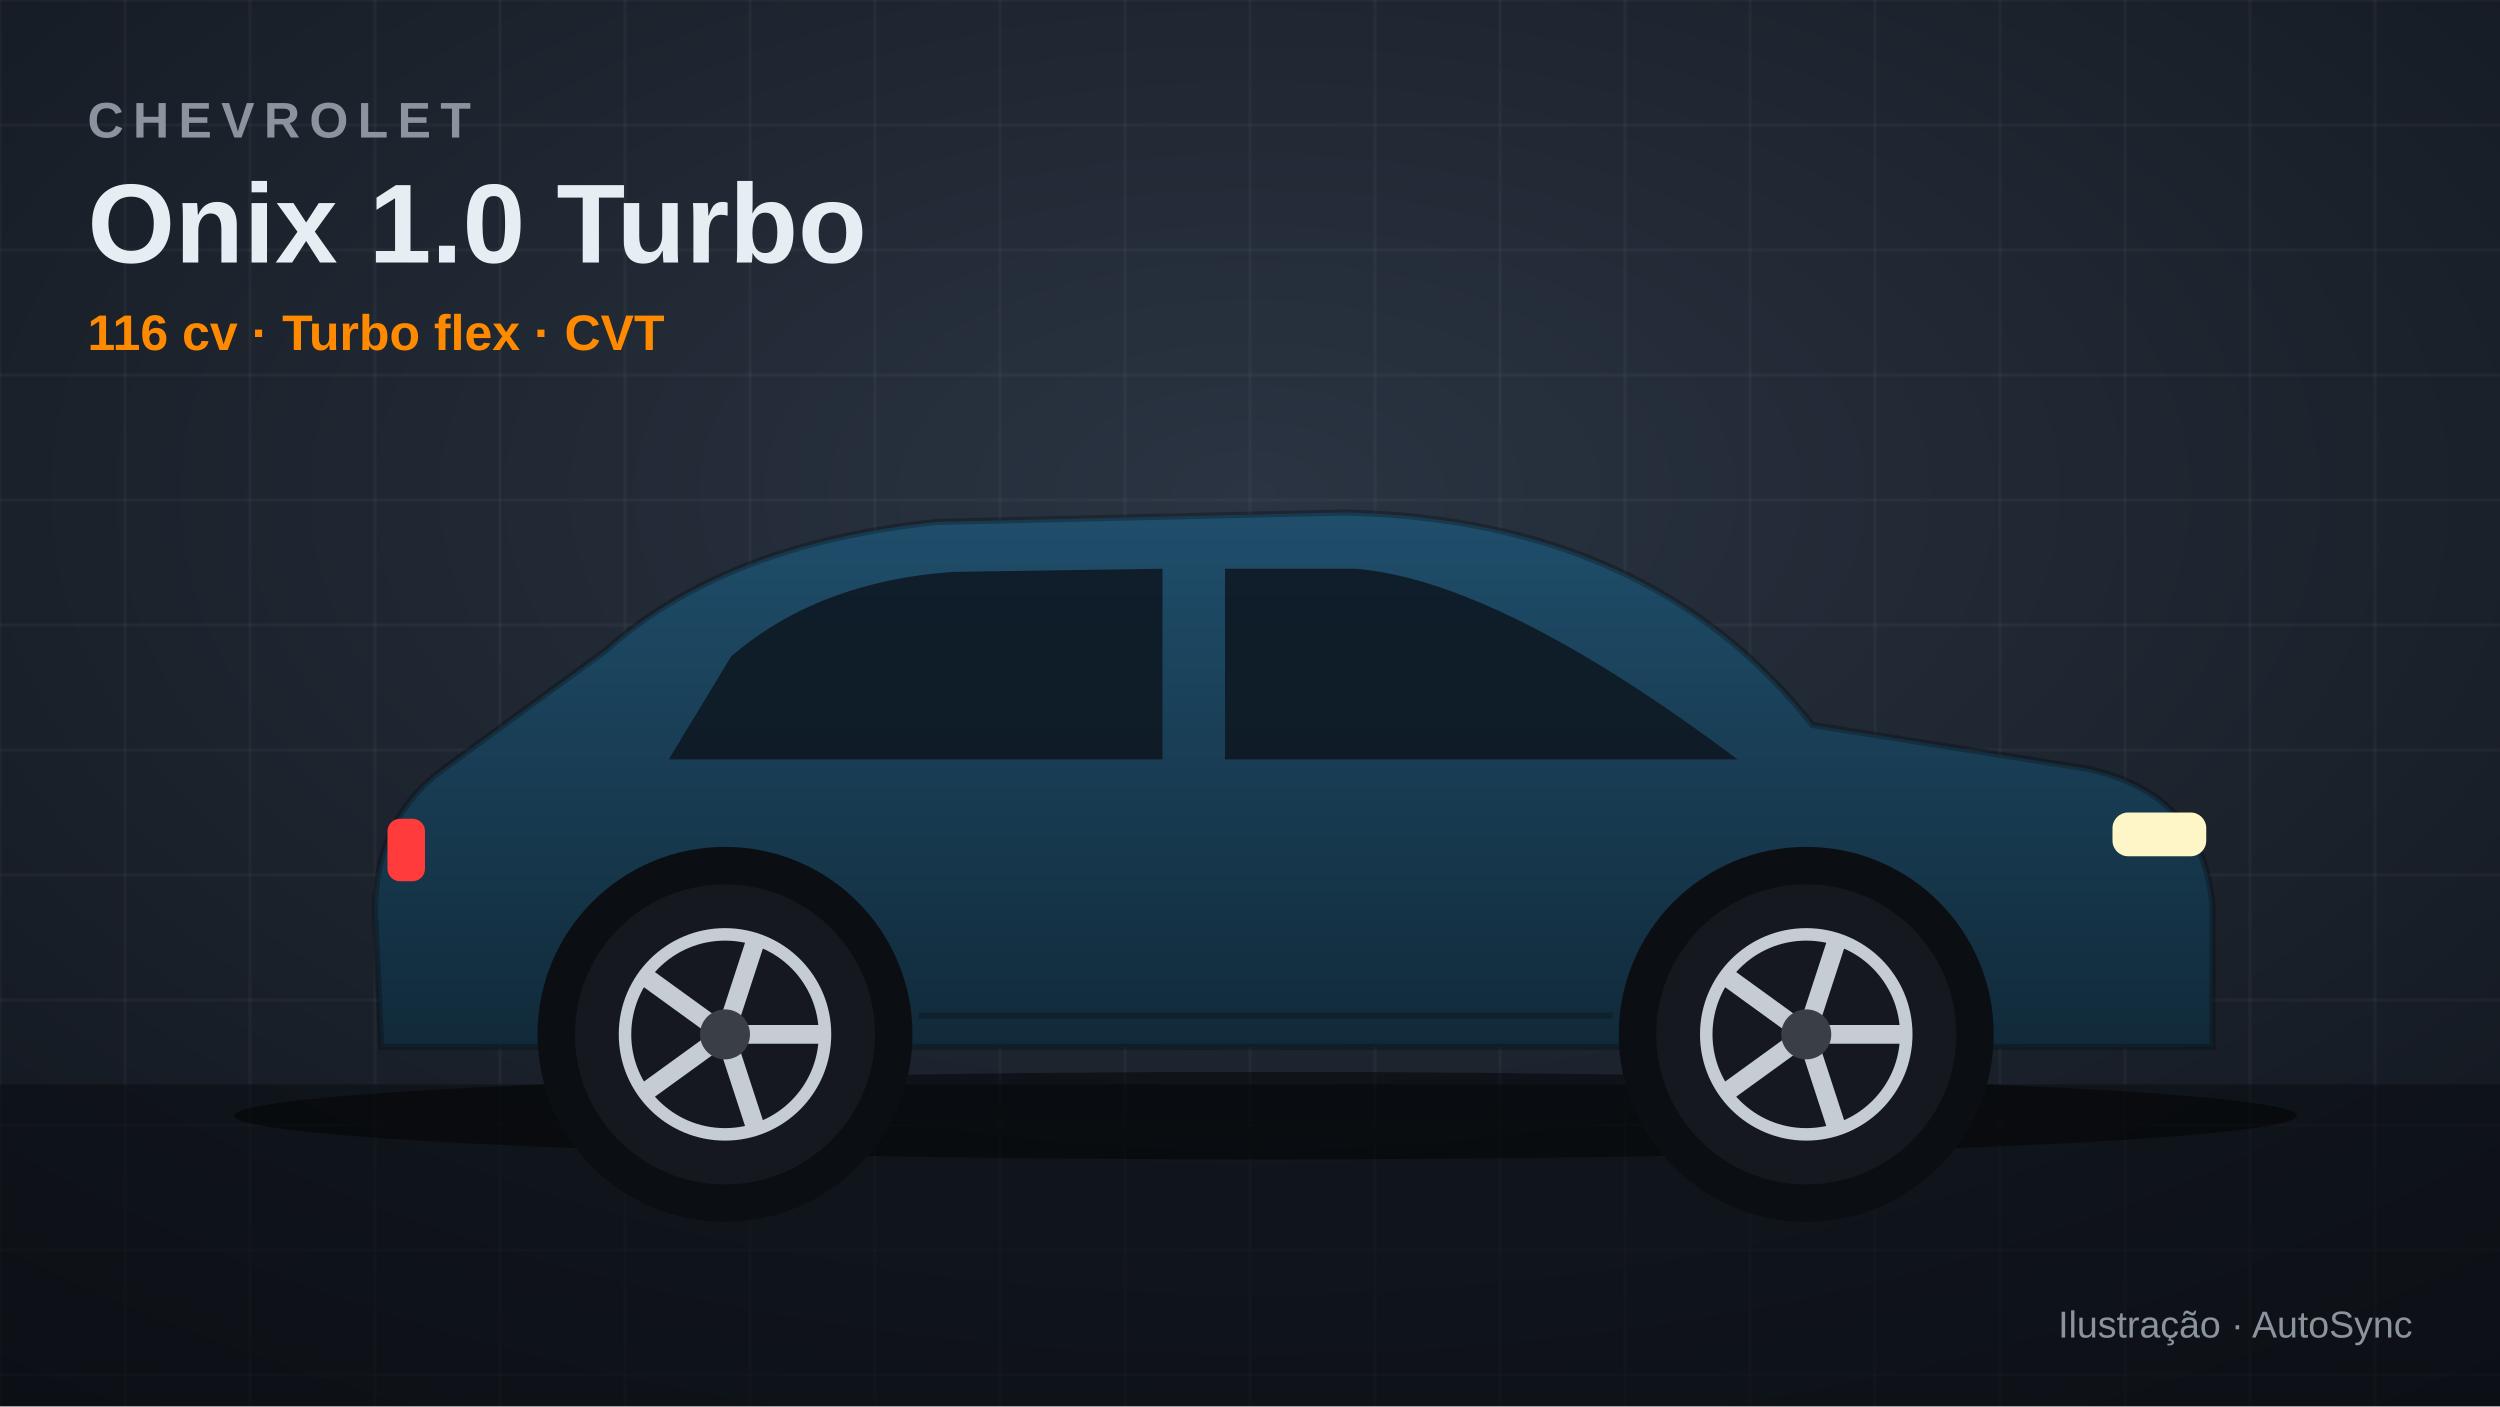
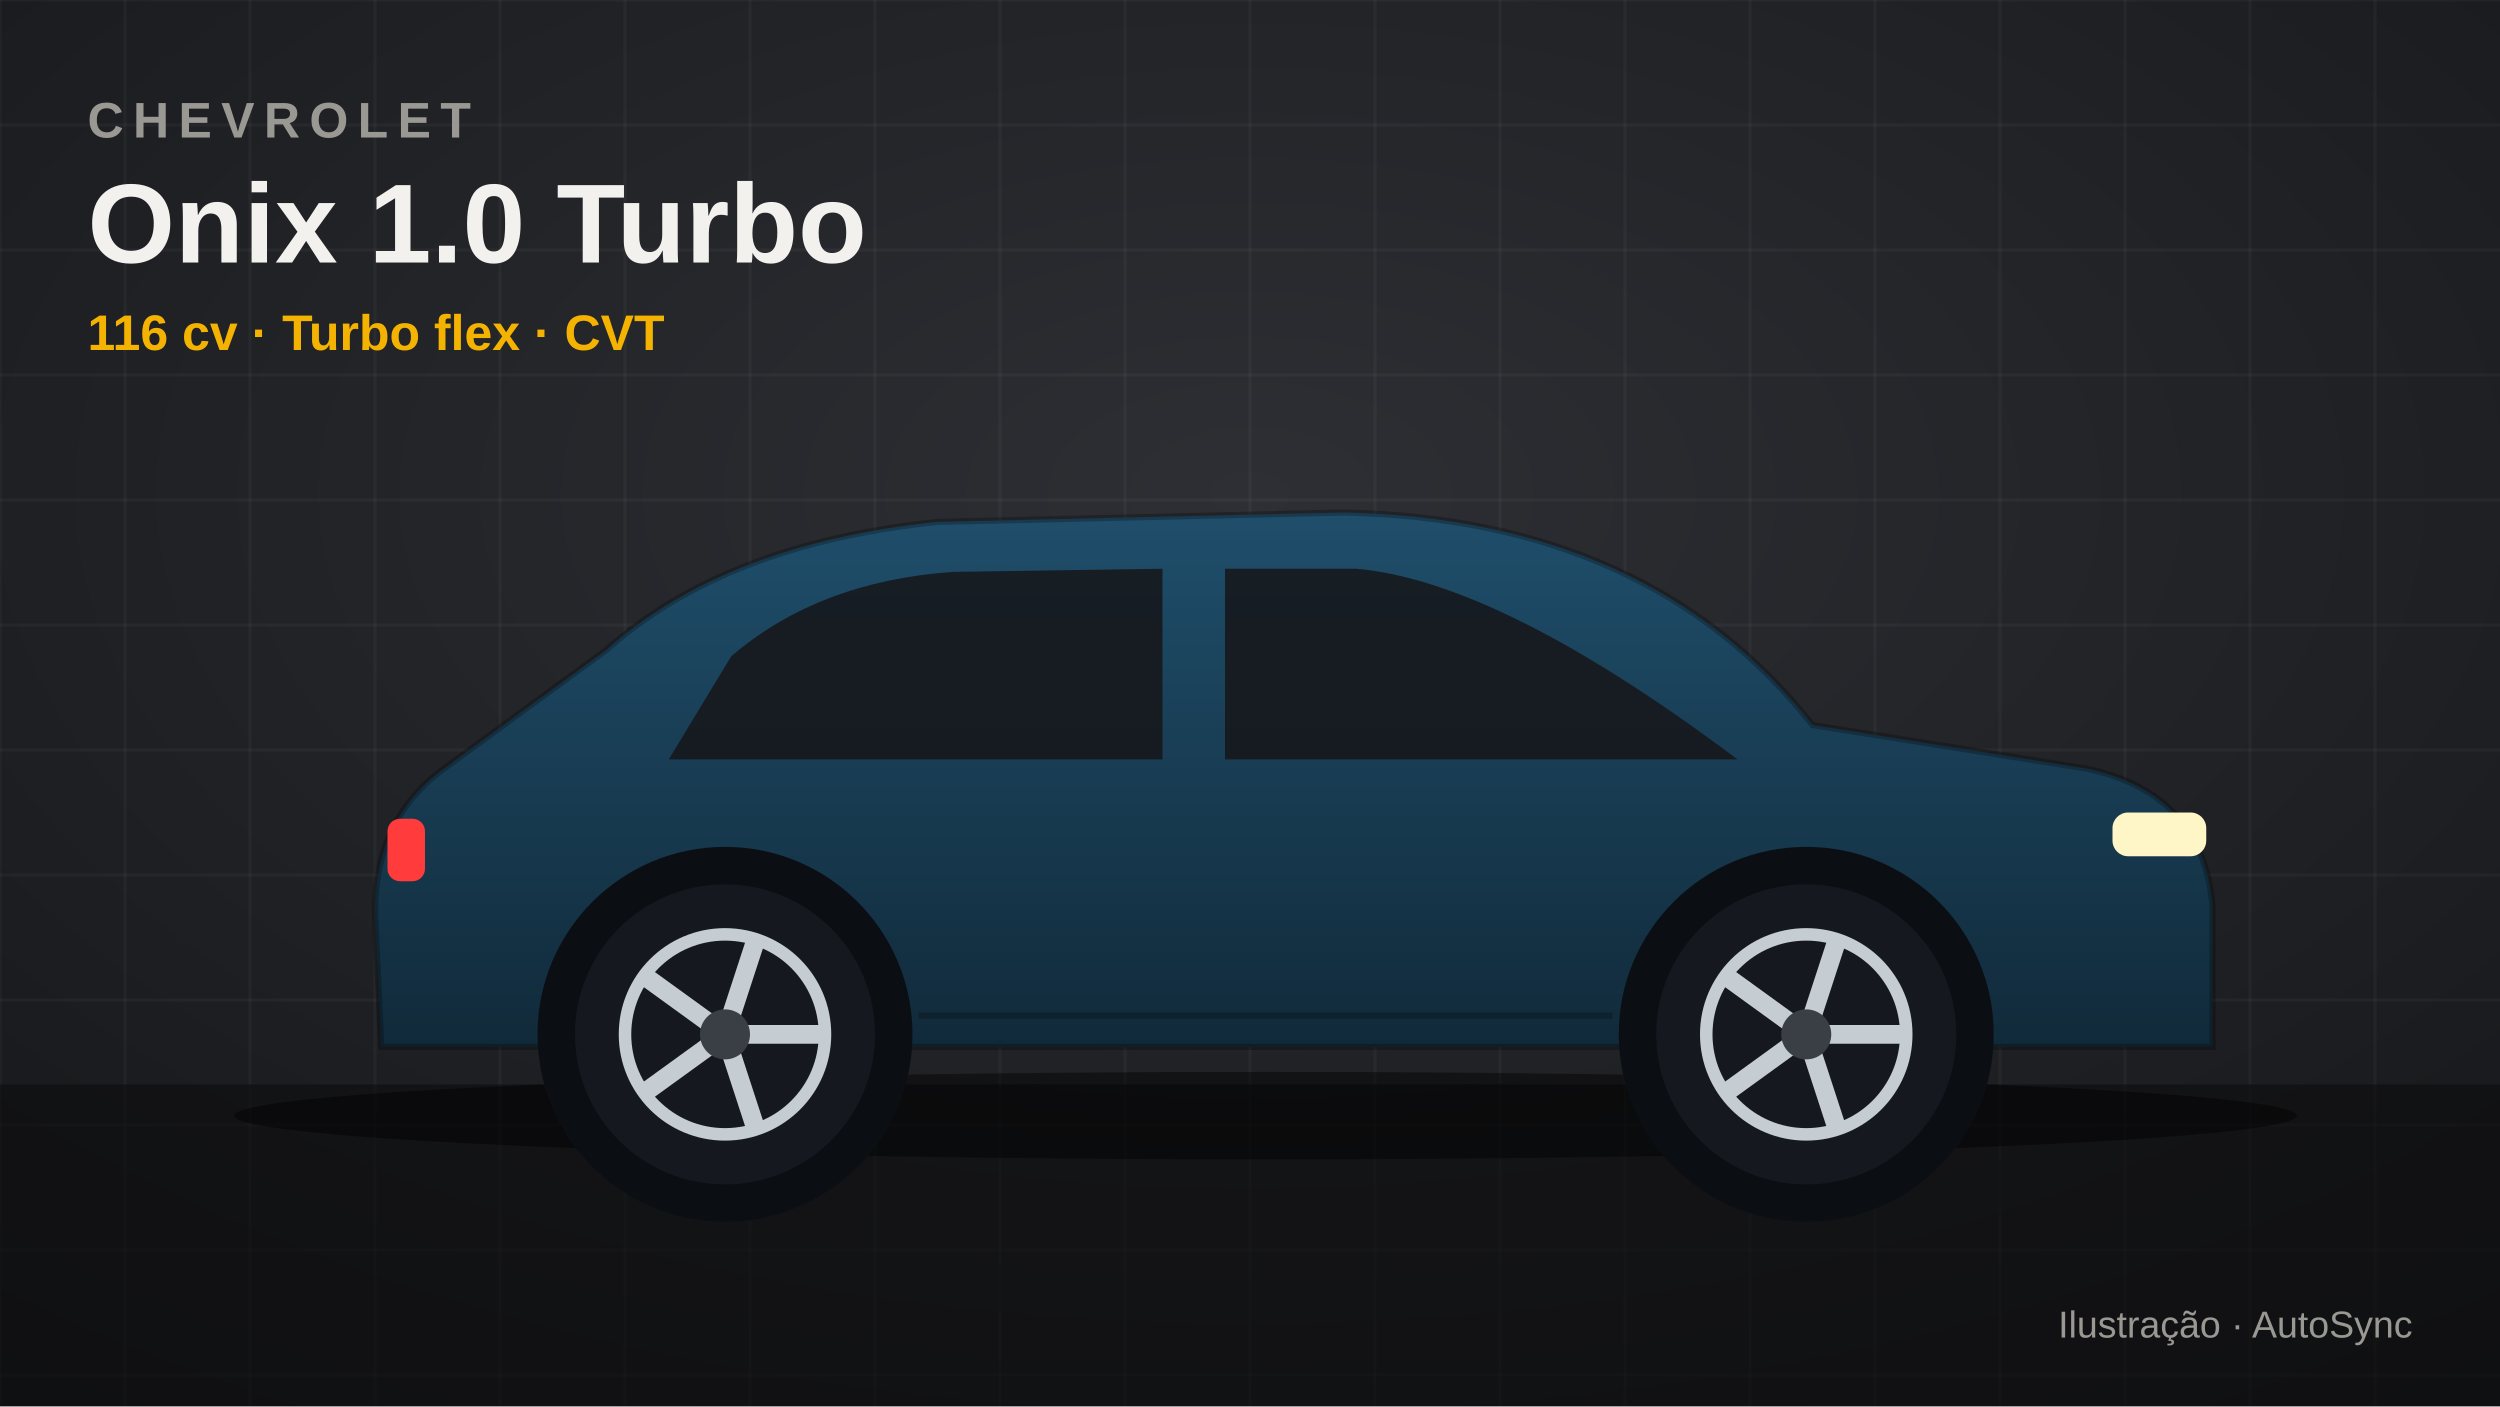
<svg xmlns="http://www.w3.org/2000/svg" viewBox="0 0 800 450" font-family="Arial, Helvetica, sans-serif" role="img" aria-label="Chevrolet Onix 1.0 Turbo">
  <defs>
    <radialGradient id="bg" cx=".5" cy=".35" r=".9">
-       <stop offset="0" stop-color="#2a3442" />
-       <stop offset="1" stop-color="#0d1117" />
+       <stop offset="0" stop-color="#2E2F34" />
+       <stop offset="1" stop-color="#121315" />
    </radialGradient>
  </defs>
  <rect width="800" height="450" fill="url(#bg)" />
  <line x1="0" y1="0" x2="0" y2="450" stroke="#fff" stroke-opacity=".035" />
  <line x1="40" y1="0" x2="40" y2="450" stroke="#fff" stroke-opacity=".035" />
  <line x1="80" y1="0" x2="80" y2="450" stroke="#fff" stroke-opacity=".035" />
  <line x1="120" y1="0" x2="120" y2="450" stroke="#fff" stroke-opacity=".035" />
  <line x1="160" y1="0" x2="160" y2="450" stroke="#fff" stroke-opacity=".035" />
  <line x1="200" y1="0" x2="200" y2="450" stroke="#fff" stroke-opacity=".035" />
  <line x1="240" y1="0" x2="240" y2="450" stroke="#fff" stroke-opacity=".035" />
  <line x1="280" y1="0" x2="280" y2="450" stroke="#fff" stroke-opacity=".035" />
  <line x1="320" y1="0" x2="320" y2="450" stroke="#fff" stroke-opacity=".035" />
  <line x1="360" y1="0" x2="360" y2="450" stroke="#fff" stroke-opacity=".035" />
  <line x1="400" y1="0" x2="400" y2="450" stroke="#fff" stroke-opacity=".035" />
  <line x1="440" y1="0" x2="440" y2="450" stroke="#fff" stroke-opacity=".035" />
  <line x1="480" y1="0" x2="480" y2="450" stroke="#fff" stroke-opacity=".035" />
  <line x1="520" y1="0" x2="520" y2="450" stroke="#fff" stroke-opacity=".035" />
  <line x1="560" y1="0" x2="560" y2="450" stroke="#fff" stroke-opacity=".035" />
  <line x1="600" y1="0" x2="600" y2="450" stroke="#fff" stroke-opacity=".035" />
  <line x1="640" y1="0" x2="640" y2="450" stroke="#fff" stroke-opacity=".035" />
  <line x1="680" y1="0" x2="680" y2="450" stroke="#fff" stroke-opacity=".035" />
  <line x1="720" y1="0" x2="720" y2="450" stroke="#fff" stroke-opacity=".035" />
  <line x1="760" y1="0" x2="760" y2="450" stroke="#fff" stroke-opacity=".035" />
  <line x1="0" y1="0" x2="800" y2="0" stroke="#fff" stroke-opacity=".035" />
  <line x1="0" y1="40" x2="800" y2="40" stroke="#fff" stroke-opacity=".035" />
  <line x1="0" y1="80" x2="800" y2="80" stroke="#fff" stroke-opacity=".035" />
  <line x1="0" y1="120" x2="800" y2="120" stroke="#fff" stroke-opacity=".035" />
  <line x1="0" y1="160" x2="800" y2="160" stroke="#fff" stroke-opacity=".035" />
  <line x1="0" y1="200" x2="800" y2="200" stroke="#fff" stroke-opacity=".035" />
  <line x1="0" y1="240" x2="800" y2="240" stroke="#fff" stroke-opacity=".035" />
  <line x1="0" y1="280" x2="800" y2="280" stroke="#fff" stroke-opacity=".035" />
  <line x1="0" y1="320" x2="800" y2="320" stroke="#fff" stroke-opacity=".035" />
  <line x1="0" y1="360" x2="800" y2="360" stroke="#fff" stroke-opacity=".035" />
  <line x1="0" y1="400" x2="800" y2="400" stroke="#fff" stroke-opacity=".035" />
  <line x1="0" y1="440" x2="800" y2="440" stroke="#fff" stroke-opacity=".035" />
-   <rect y="347" width="800" height="103" fill="#0a0d12" opacity=".6" />
+   <rect y="347" width="800" height="103" fill="#0b0c0d" opacity=".6" />
  <ellipse cx="405.0" cy="357" rx="330" ry="14" fill="#000" opacity=".45" />
  <defs>
    <linearGradient id="corpo" x1="0" y1="0" x2="0" y2="1">
      <stop offset="0" stop-color="#1f4e6b" />
      <stop offset="1" stop-color="#112a3a" />
    </linearGradient>
    <linearGradient id="feixe" x1="0" y1="0" x2="1" y2="0">
      <stop offset="0" stop-color="#fff3b0" stop-opacity=".85" />
      <stop offset="1" stop-color="#fff3b0" stop-opacity="0" />
    </linearGradient>
  </defs>
  <path d="M122 335 L120 292 Q120 262 142 246 L194 208 Q232 174 300 167 L430 164 Q528 166 580 232 L668 246 Q705 254 708 290 L708 335 Z" fill="url(#corpo)" stroke="#000" stroke-opacity=".25" stroke-width="2" />
-   <path d="M234 210 Q262 186 305 183 L372 182 L372 243 L214 243 Z M392 182 L434 182 Q480 186 556 243 L392 243 Z" fill="#0e1822" opacity=".88" />
+   <path d="M234 210 Q262 186 305 183 L372 182 L372 243 L214 243 Z M392 182 L434 182 Q480 186 556 243 L392 243 Z" fill="#15171a" opacity=".88" />
  <rect x="676" y="260" width="30" height="14" rx="5" fill="#fff6c8" />
  <rect x="124" y="262" width="12" height="20" rx="4" fill="#ff3b3b" />
  <line x1="294" y1="325" x2="516" y2="325" stroke="#000" stroke-opacity=".25" stroke-width="2" />
  <circle cx="232" cy="331" r="60" fill="#0b0f14" />
  <circle cx="232" cy="331" r="48" fill="#15191f" />
  <circle cx="232" cy="331" r="32" fill="none" stroke="#c5ccd2" stroke-width="4" />
  <line x1="232" y1="331" x2="262.0" y2="331.0" stroke="#c5ccd2" stroke-width="6" stroke-linecap="round" />
  <line x1="232" y1="331" x2="241.3" y2="359.5" stroke="#c5ccd2" stroke-width="6" stroke-linecap="round" />
  <line x1="232" y1="331" x2="207.7" y2="348.6" stroke="#c5ccd2" stroke-width="6" stroke-linecap="round" />
  <line x1="232" y1="331" x2="207.7" y2="313.4" stroke="#c5ccd2" stroke-width="6" stroke-linecap="round" />
  <line x1="232" y1="331" x2="241.3" y2="302.5" stroke="#c5ccd2" stroke-width="6" stroke-linecap="round" />
  <circle cx="232" cy="331" r="8" fill="#3a3f45" />
  <circle cx="578" cy="331" r="60" fill="#0b0f14" />
  <circle cx="578" cy="331" r="48" fill="#15191f" />
  <circle cx="578" cy="331" r="32" fill="none" stroke="#c5ccd2" stroke-width="4" />
  <line x1="578" y1="331" x2="608.0" y2="331.0" stroke="#c5ccd2" stroke-width="6" stroke-linecap="round" />
  <line x1="578" y1="331" x2="587.3" y2="359.5" stroke="#c5ccd2" stroke-width="6" stroke-linecap="round" />
  <line x1="578" y1="331" x2="553.7" y2="348.6" stroke="#c5ccd2" stroke-width="6" stroke-linecap="round" />
  <line x1="578" y1="331" x2="553.7" y2="313.4" stroke="#c5ccd2" stroke-width="6" stroke-linecap="round" />
  <line x1="578" y1="331" x2="587.3" y2="302.5" stroke="#c5ccd2" stroke-width="6" stroke-linecap="round" />
  <circle cx="578" cy="331" r="8" fill="#3a3f45" />
-   <text x="28" y="44" fill="#8b949e" font-size="16" font-weight="700" letter-spacing="3">CHEVROLET</text>
-   <text x="28" y="84" fill="#e6edf3" font-size="36" font-weight="700">Onix 1.0 Turbo</text>
-   <text x="28" y="112" fill="#ff8a00" font-size="16" font-weight="700">116 cv · Turbo flex · CVT</text>
-   <text x="772" y="428" text-anchor="end" fill="#8b949e" font-size="12">Ilustração · AutoSync</text>
+   <text x="28" y="44" fill="#9A9893" font-size="16" font-weight="700" letter-spacing="3">CHEVROLET</text>
+   <text x="28" y="84" fill="#F2F1EE" font-size="36" font-weight="700">Onix 1.0 Turbo</text>
+   <text x="28" y="112" fill="#F5B301" font-size="16" font-weight="700">116 cv · Turbo flex · CVT</text>
+   <text x="772" y="428" text-anchor="end" fill="#9A9893" font-size="12">Ilustração · AutoSync</text>
</svg>
